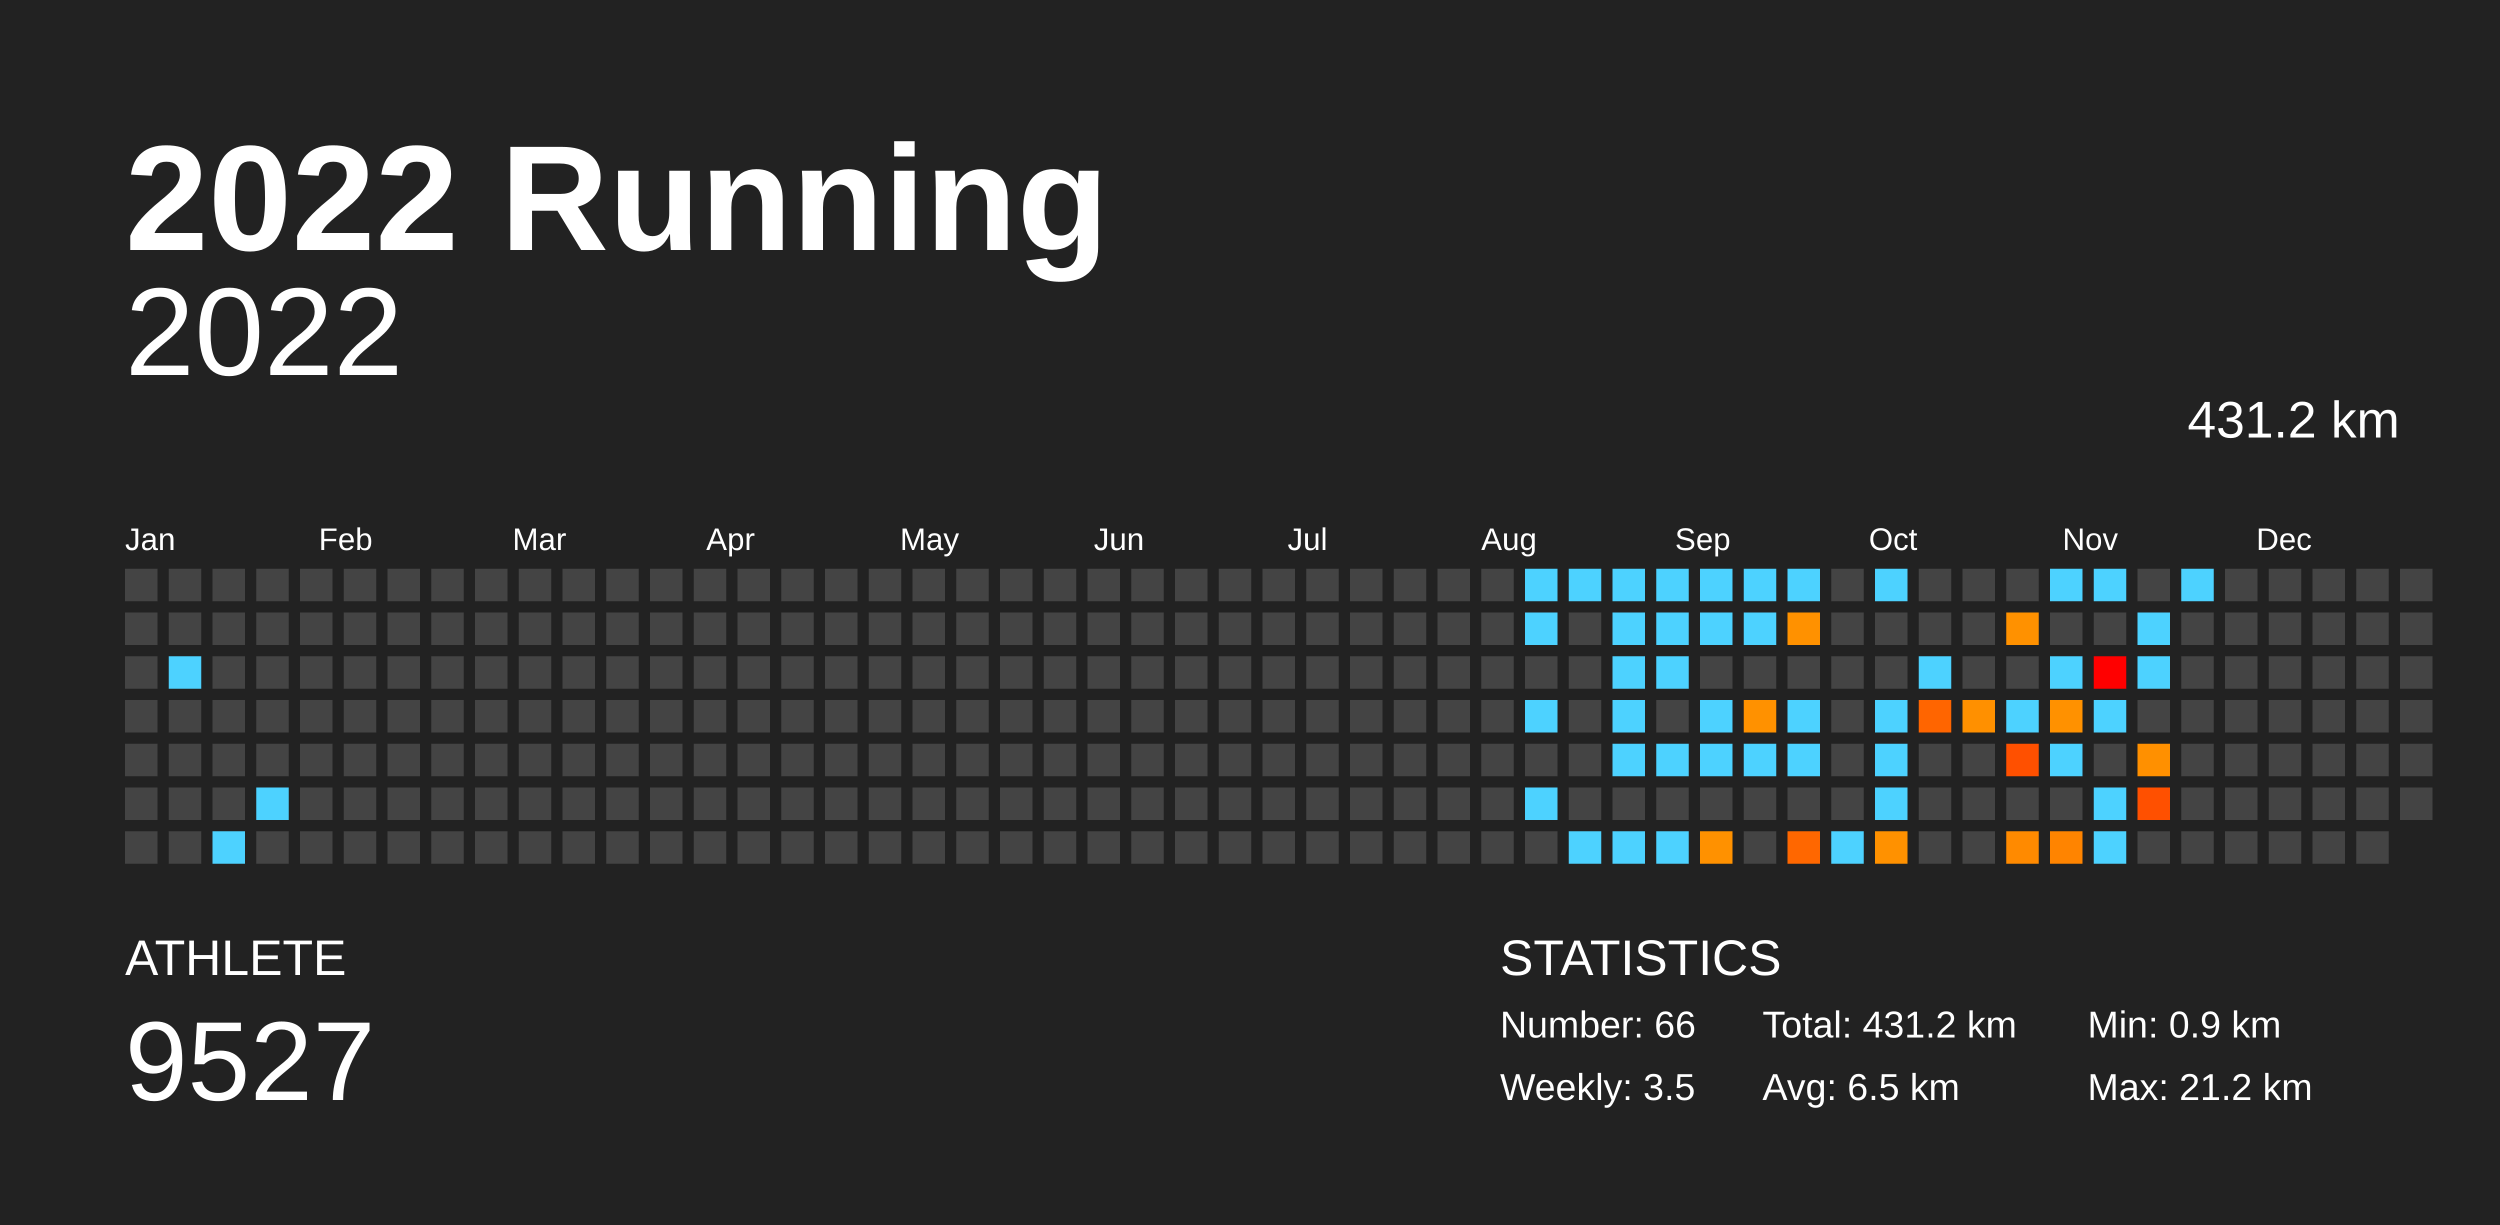
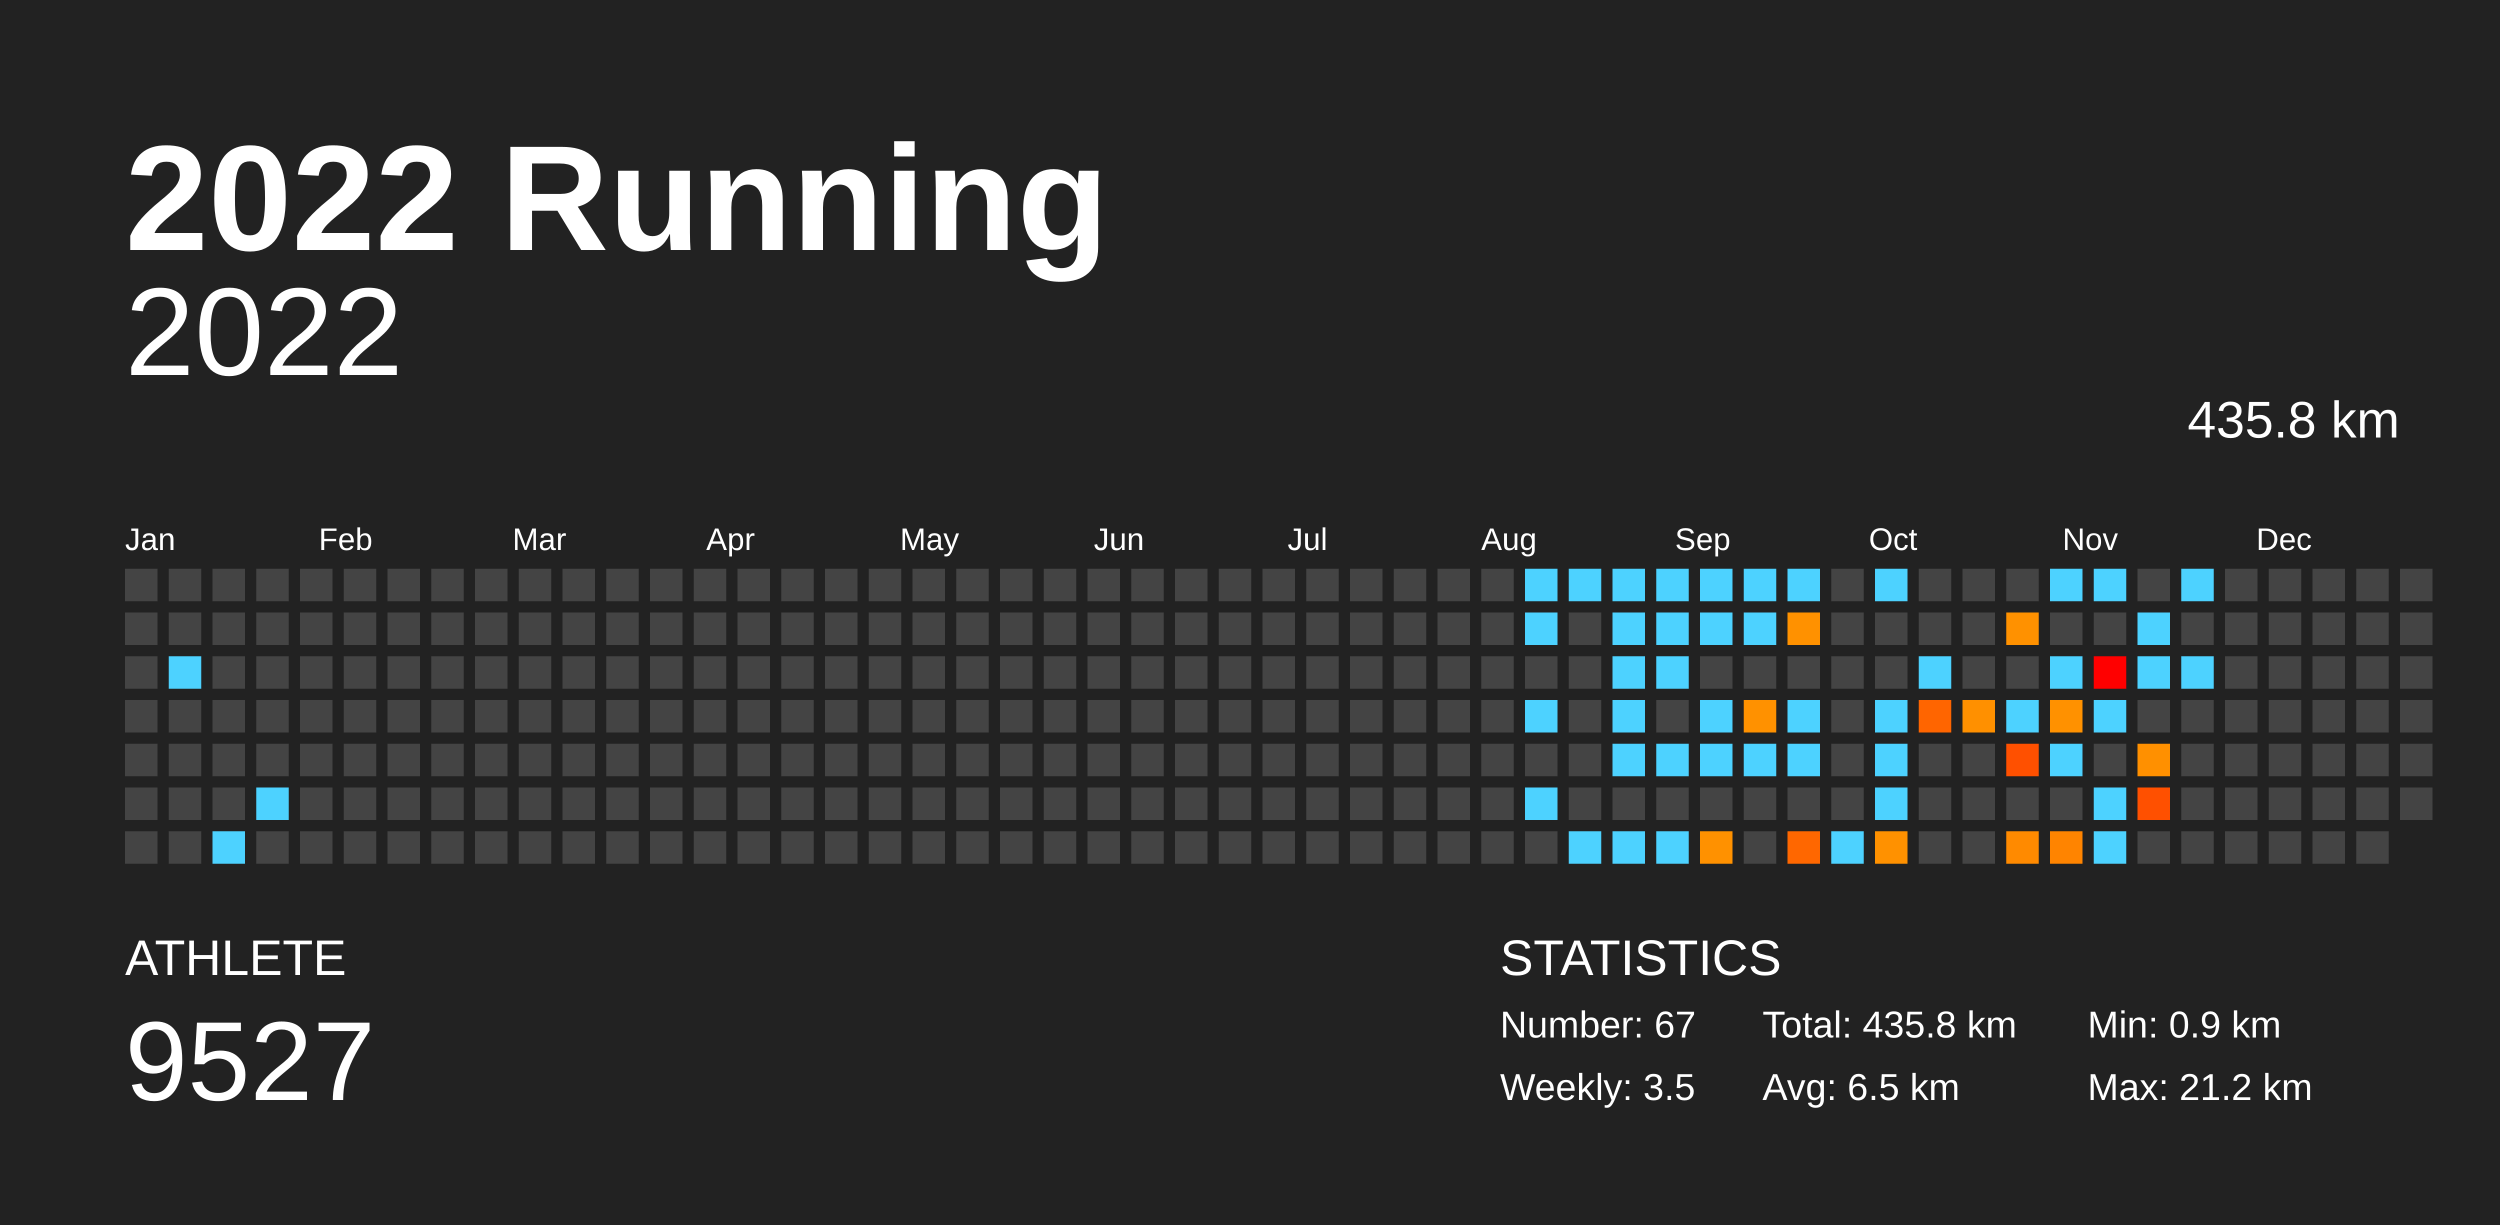
<svg xmlns="http://www.w3.org/2000/svg" baseProfile="full" height="98mm" version="1.1" viewBox="0,0,200,98" width="200mm">
  <defs />
  <rect fill="#222222" height="98" width="200" x="0" y="0" />
  <text fill="#FFFFFF" style="font-size:12px; font-family:Arial; font-weight:bold;" x="10" y="20">2022 Running</text>
  <text fill="#FFFFFF" style="font-size:4px; font-family:Arial" x="10" y="78">ATHLETE</text>
  <text fill="#FFFFFF" style="font-size:9px; font-family:Arial" x="10" y="88">9527</text>
  <text fill="#FFFFFF" style="font-size:4px; font-family:Arial" x="120" y="78">STATISTICS</text>
-   <text fill="#FFFFFF" style="font-size:3px; font-family:Arial" x="120" y="83">Number: 66</text>
+   <text fill="#FFFFFF" style="font-size:3px; font-family:Arial" x="120" y="83">Number: 67</text>
  <text fill="#FFFFFF" style="font-size:3px; font-family:Arial" x="120" y="88">Weekly: 3.5</text>
-   <text fill="#FFFFFF" style="font-size:3px; font-family:Arial" x="141" y="83">Total: 431.2 km</text>
+   <text fill="#FFFFFF" style="font-size:3px; font-family:Arial" x="141" y="83">Total: 435.8 km</text>
  <text fill="#FFFFFF" style="font-size:3px; font-family:Arial" x="141" y="88">Avg: 6.5 km</text>
  <text fill="#FFFFFF" style="font-size:3px; font-family:Arial" x="167" y="83">Min: 0.9 km</text>
  <text fill="#FFFFFF" style="font-size:3px; font-family:Arial" x="167" y="88">Max: 21.2 km</text>
  <text alignment-baseline="hanging" fill="#FFFFFF" style="font-size:10.0px; font-family:Arial;" x="10" y="30">2022</text>
-   <text alignment-baseline="hanging" fill="#FFFFFF" style="font-size:4.125px; font-family:Arial;" x="175" y="35">431.2 km</text>
+   <text alignment-baseline="hanging" fill="#FFFFFF" style="font-size:4.125px; font-family:Arial;" x="175" y="35">435.8 km</text>
  <text fill="#FFFFFF" style="font-size:2.5px; font-family:Arial" x="10.0" y="44">Jan</text>
  <text fill="#FFFFFF" style="font-size:2.5px; font-family:Arial" x="25.5" y="44">Feb</text>
  <text fill="#FFFFFF" style="font-size:2.5px; font-family:Arial" x="41.0" y="44">Mar</text>
  <text fill="#FFFFFF" style="font-size:2.5px; font-family:Arial" x="56.5" y="44">Apr</text>
  <text fill="#FFFFFF" style="font-size:2.5px; font-family:Arial" x="72.0" y="44">May</text>
  <text fill="#FFFFFF" style="font-size:2.5px; font-family:Arial" x="87.5" y="44">Jun</text>
  <text fill="#FFFFFF" style="font-size:2.5px; font-family:Arial" x="103.0" y="44">Jul</text>
  <text fill="#FFFFFF" style="font-size:2.5px; font-family:Arial" x="118.5" y="44">Aug</text>
  <text fill="#FFFFFF" style="font-size:2.5px; font-family:Arial" x="134.0" y="44">Sep</text>
  <text fill="#FFFFFF" style="font-size:2.5px; font-family:Arial" x="149.5" y="44">Oct</text>
  <text fill="#FFFFFF" style="font-size:2.5px; font-family:Arial" x="165.0" y="44">Nov</text>
  <text fill="#FFFFFF" style="font-size:2.5px; font-family:Arial" x="180.5" y="44">Dec</text>
  <rect fill="#444444" height="2.6" width="2.6" x="10.0" y="45.5" />
  <rect fill="#444444" height="2.6" width="2.6" x="10.0" y="49.0" />
  <rect fill="#444444" height="2.6" width="2.6" x="10.0" y="52.5" />
  <rect fill="#444444" height="2.6" width="2.6" x="10.0" y="56.0" />
  <rect fill="#444444" height="2.6" width="2.6" x="10.0" y="59.5" />
  <rect fill="#444444" height="2.6" width="2.6" x="10.0" y="63.0" />
  <rect fill="#444444" height="2.6" width="2.6" x="10.0" y="66.5" />
  <rect fill="#444444" height="2.6" width="2.6" x="13.5" y="45.5" />
  <rect fill="#444444" height="2.6" width="2.6" x="13.5" y="49.0" />
  <rect fill="#4dd2ff" height="2.6" width="2.6" x="13.5" y="52.5" />
  <rect fill="#444444" height="2.6" width="2.6" x="13.5" y="56.0" />
  <rect fill="#444444" height="2.6" width="2.6" x="13.5" y="59.5" />
  <rect fill="#444444" height="2.6" width="2.6" x="13.5" y="63.0" />
  <rect fill="#444444" height="2.6" width="2.6" x="13.5" y="66.5" />
  <rect fill="#444444" height="2.6" width="2.6" x="17.0" y="45.5" />
  <rect fill="#444444" height="2.6" width="2.6" x="17.0" y="49.0" />
  <rect fill="#444444" height="2.6" width="2.6" x="17.0" y="52.5" />
  <rect fill="#444444" height="2.6" width="2.6" x="17.0" y="56.0" />
  <rect fill="#444444" height="2.6" width="2.6" x="17.0" y="59.5" />
  <rect fill="#444444" height="2.6" width="2.6" x="17.0" y="63.0" />
  <rect fill="#4dd2ff" height="2.6" width="2.6" x="17.0" y="66.5" />
  <rect fill="#444444" height="2.6" width="2.6" x="20.5" y="45.5" />
  <rect fill="#444444" height="2.6" width="2.6" x="20.5" y="49.0" />
  <rect fill="#444444" height="2.6" width="2.6" x="20.5" y="52.5" />
  <rect fill="#444444" height="2.6" width="2.6" x="20.5" y="56.0" />
  <rect fill="#444444" height="2.6" width="2.6" x="20.5" y="59.5" />
  <rect fill="#4dd2ff" height="2.6" width="2.6" x="20.5" y="63.0" />
  <rect fill="#444444" height="2.6" width="2.6" x="20.5" y="66.5" />
  <rect fill="#444444" height="2.6" width="2.6" x="24.0" y="45.5" />
  <rect fill="#444444" height="2.6" width="2.6" x="24.0" y="49.0" />
  <rect fill="#444444" height="2.6" width="2.6" x="24.0" y="52.5" />
  <rect fill="#444444" height="2.6" width="2.6" x="24.0" y="56.0" />
  <rect fill="#444444" height="2.6" width="2.6" x="24.0" y="59.5" />
  <rect fill="#444444" height="2.6" width="2.6" x="24.0" y="63.0" />
  <rect fill="#444444" height="2.6" width="2.6" x="24.0" y="66.5" />
  <rect fill="#444444" height="2.6" width="2.6" x="27.5" y="45.5" />
  <rect fill="#444444" height="2.6" width="2.6" x="27.5" y="49.0" />
  <rect fill="#444444" height="2.6" width="2.6" x="27.5" y="52.5" />
  <rect fill="#444444" height="2.6" width="2.6" x="27.5" y="56.0" />
  <rect fill="#444444" height="2.6" width="2.6" x="27.5" y="59.5" />
  <rect fill="#444444" height="2.6" width="2.6" x="27.5" y="63.0" />
  <rect fill="#444444" height="2.6" width="2.6" x="27.5" y="66.5" />
  <rect fill="#444444" height="2.6" width="2.6" x="31.0" y="45.5" />
  <rect fill="#444444" height="2.6" width="2.6" x="31.0" y="49.0" />
  <rect fill="#444444" height="2.6" width="2.6" x="31.0" y="52.5" />
  <rect fill="#444444" height="2.6" width="2.6" x="31.0" y="56.0" />
  <rect fill="#444444" height="2.6" width="2.6" x="31.0" y="59.5" />
  <rect fill="#444444" height="2.6" width="2.6" x="31.0" y="63.0" />
  <rect fill="#444444" height="2.6" width="2.6" x="31.0" y="66.5" />
  <rect fill="#444444" height="2.6" width="2.6" x="34.5" y="45.5" />
  <rect fill="#444444" height="2.6" width="2.6" x="34.5" y="49.0" />
  <rect fill="#444444" height="2.6" width="2.6" x="34.5" y="52.5" />
  <rect fill="#444444" height="2.6" width="2.6" x="34.5" y="56.0" />
  <rect fill="#444444" height="2.6" width="2.6" x="34.5" y="59.5" />
  <rect fill="#444444" height="2.6" width="2.6" x="34.5" y="63.0" />
  <rect fill="#444444" height="2.6" width="2.6" x="34.5" y="66.5" />
  <rect fill="#444444" height="2.6" width="2.6" x="38.0" y="45.5" />
  <rect fill="#444444" height="2.6" width="2.6" x="38.0" y="49.0" />
  <rect fill="#444444" height="2.6" width="2.6" x="38.0" y="52.5" />
  <rect fill="#444444" height="2.6" width="2.6" x="38.0" y="56.0" />
  <rect fill="#444444" height="2.6" width="2.6" x="38.0" y="59.5" />
  <rect fill="#444444" height="2.6" width="2.6" x="38.0" y="63.0" />
  <rect fill="#444444" height="2.6" width="2.6" x="38.0" y="66.5" />
  <rect fill="#444444" height="2.6" width="2.6" x="41.5" y="45.5" />
  <rect fill="#444444" height="2.6" width="2.6" x="41.5" y="49.0" />
  <rect fill="#444444" height="2.6" width="2.6" x="41.5" y="52.5" />
  <rect fill="#444444" height="2.6" width="2.6" x="41.5" y="56.0" />
  <rect fill="#444444" height="2.6" width="2.6" x="41.5" y="59.5" />
  <rect fill="#444444" height="2.6" width="2.6" x="41.5" y="63.0" />
  <rect fill="#444444" height="2.6" width="2.6" x="41.5" y="66.5" />
  <rect fill="#444444" height="2.6" width="2.6" x="45.0" y="45.5" />
  <rect fill="#444444" height="2.6" width="2.6" x="45.0" y="49.0" />
  <rect fill="#444444" height="2.6" width="2.6" x="45.0" y="52.5" />
  <rect fill="#444444" height="2.6" width="2.6" x="45.0" y="56.0" />
  <rect fill="#444444" height="2.6" width="2.6" x="45.0" y="59.5" />
  <rect fill="#444444" height="2.6" width="2.6" x="45.0" y="63.0" />
  <rect fill="#444444" height="2.6" width="2.6" x="45.0" y="66.5" />
  <rect fill="#444444" height="2.6" width="2.6" x="48.5" y="45.5" />
  <rect fill="#444444" height="2.6" width="2.6" x="48.5" y="49.0" />
  <rect fill="#444444" height="2.6" width="2.6" x="48.5" y="52.5" />
  <rect fill="#444444" height="2.6" width="2.6" x="48.5" y="56.0" />
  <rect fill="#444444" height="2.6" width="2.6" x="48.5" y="59.5" />
  <rect fill="#444444" height="2.6" width="2.6" x="48.5" y="63.0" />
  <rect fill="#444444" height="2.6" width="2.6" x="48.5" y="66.5" />
  <rect fill="#444444" height="2.6" width="2.6" x="52.0" y="45.5" />
  <rect fill="#444444" height="2.6" width="2.6" x="52.0" y="49.0" />
  <rect fill="#444444" height="2.6" width="2.6" x="52.0" y="52.5" />
  <rect fill="#444444" height="2.6" width="2.6" x="52.0" y="56.0" />
  <rect fill="#444444" height="2.6" width="2.6" x="52.0" y="59.5" />
  <rect fill="#444444" height="2.6" width="2.6" x="52.0" y="63.0" />
  <rect fill="#444444" height="2.6" width="2.6" x="52.0" y="66.5" />
  <rect fill="#444444" height="2.6" width="2.6" x="55.5" y="45.5" />
  <rect fill="#444444" height="2.6" width="2.6" x="55.5" y="49.0" />
  <rect fill="#444444" height="2.6" width="2.6" x="55.5" y="52.5" />
  <rect fill="#444444" height="2.6" width="2.6" x="55.5" y="56.0" />
  <rect fill="#444444" height="2.6" width="2.6" x="55.5" y="59.5" />
  <rect fill="#444444" height="2.6" width="2.6" x="55.5" y="63.0" />
  <rect fill="#444444" height="2.6" width="2.6" x="55.5" y="66.5" />
  <rect fill="#444444" height="2.6" width="2.6" x="59.0" y="45.5" />
  <rect fill="#444444" height="2.6" width="2.6" x="59.0" y="49.0" />
  <rect fill="#444444" height="2.6" width="2.6" x="59.0" y="52.5" />
  <rect fill="#444444" height="2.6" width="2.6" x="59.0" y="56.0" />
  <rect fill="#444444" height="2.6" width="2.6" x="59.0" y="59.5" />
  <rect fill="#444444" height="2.6" width="2.6" x="59.0" y="63.0" />
  <rect fill="#444444" height="2.6" width="2.6" x="59.0" y="66.5" />
  <rect fill="#444444" height="2.6" width="2.6" x="62.5" y="45.5" />
  <rect fill="#444444" height="2.6" width="2.6" x="62.5" y="49.0" />
  <rect fill="#444444" height="2.6" width="2.6" x="62.5" y="52.5" />
  <rect fill="#444444" height="2.6" width="2.6" x="62.5" y="56.0" />
  <rect fill="#444444" height="2.6" width="2.6" x="62.5" y="59.5" />
  <rect fill="#444444" height="2.6" width="2.6" x="62.5" y="63.0" />
  <rect fill="#444444" height="2.6" width="2.6" x="62.5" y="66.5" />
  <rect fill="#444444" height="2.6" width="2.6" x="66.0" y="45.5" />
  <rect fill="#444444" height="2.6" width="2.6" x="66.0" y="49.0" />
  <rect fill="#444444" height="2.6" width="2.6" x="66.0" y="52.5" />
  <rect fill="#444444" height="2.6" width="2.6" x="66.0" y="56.0" />
  <rect fill="#444444" height="2.6" width="2.6" x="66.0" y="59.5" />
  <rect fill="#444444" height="2.6" width="2.6" x="66.0" y="63.0" />
  <rect fill="#444444" height="2.6" width="2.6" x="66.0" y="66.5" />
  <rect fill="#444444" height="2.6" width="2.6" x="69.5" y="45.5" />
  <rect fill="#444444" height="2.6" width="2.6" x="69.5" y="49.0" />
  <rect fill="#444444" height="2.6" width="2.6" x="69.5" y="52.5" />
  <rect fill="#444444" height="2.6" width="2.6" x="69.5" y="56.0" />
  <rect fill="#444444" height="2.6" width="2.6" x="69.5" y="59.5" />
  <rect fill="#444444" height="2.6" width="2.6" x="69.5" y="63.0" />
  <rect fill="#444444" height="2.6" width="2.6" x="69.5" y="66.5" />
  <rect fill="#444444" height="2.6" width="2.6" x="73.0" y="45.5" />
  <rect fill="#444444" height="2.6" width="2.6" x="73.0" y="49.0" />
  <rect fill="#444444" height="2.6" width="2.6" x="73.0" y="52.5" />
  <rect fill="#444444" height="2.6" width="2.6" x="73.0" y="56.0" />
  <rect fill="#444444" height="2.6" width="2.6" x="73.0" y="59.5" />
  <rect fill="#444444" height="2.6" width="2.6" x="73.0" y="63.0" />
  <rect fill="#444444" height="2.6" width="2.6" x="73.0" y="66.5" />
  <rect fill="#444444" height="2.6" width="2.6" x="76.5" y="45.5" />
  <rect fill="#444444" height="2.6" width="2.6" x="76.5" y="49.0" />
  <rect fill="#444444" height="2.6" width="2.6" x="76.5" y="52.5" />
  <rect fill="#444444" height="2.6" width="2.6" x="76.5" y="56.0" />
  <rect fill="#444444" height="2.6" width="2.6" x="76.5" y="59.5" />
  <rect fill="#444444" height="2.6" width="2.6" x="76.5" y="63.0" />
  <rect fill="#444444" height="2.6" width="2.6" x="76.5" y="66.5" />
  <rect fill="#444444" height="2.6" width="2.6" x="80.0" y="45.5" />
  <rect fill="#444444" height="2.6" width="2.6" x="80.0" y="49.0" />
  <rect fill="#444444" height="2.6" width="2.6" x="80.0" y="52.5" />
  <rect fill="#444444" height="2.6" width="2.6" x="80.0" y="56.0" />
  <rect fill="#444444" height="2.6" width="2.6" x="80.0" y="59.5" />
  <rect fill="#444444" height="2.6" width="2.6" x="80.0" y="63.0" />
  <rect fill="#444444" height="2.6" width="2.6" x="80.0" y="66.5" />
  <rect fill="#444444" height="2.6" width="2.6" x="83.5" y="45.5" />
  <rect fill="#444444" height="2.6" width="2.6" x="83.5" y="49.0" />
  <rect fill="#444444" height="2.6" width="2.6" x="83.5" y="52.5" />
  <rect fill="#444444" height="2.6" width="2.6" x="83.5" y="56.0" />
  <rect fill="#444444" height="2.6" width="2.6" x="83.5" y="59.5" />
  <rect fill="#444444" height="2.6" width="2.6" x="83.5" y="63.0" />
  <rect fill="#444444" height="2.6" width="2.6" x="83.5" y="66.5" />
  <rect fill="#444444" height="2.6" width="2.6" x="87.0" y="45.5" />
  <rect fill="#444444" height="2.6" width="2.6" x="87.0" y="49.0" />
  <rect fill="#444444" height="2.6" width="2.6" x="87.0" y="52.5" />
  <rect fill="#444444" height="2.6" width="2.6" x="87.0" y="56.0" />
  <rect fill="#444444" height="2.6" width="2.6" x="87.0" y="59.5" />
  <rect fill="#444444" height="2.6" width="2.6" x="87.0" y="63.0" />
  <rect fill="#444444" height="2.6" width="2.6" x="87.0" y="66.5" />
  <rect fill="#444444" height="2.6" width="2.6" x="90.5" y="45.5" />
  <rect fill="#444444" height="2.6" width="2.6" x="90.5" y="49.0" />
  <rect fill="#444444" height="2.6" width="2.6" x="90.5" y="52.5" />
  <rect fill="#444444" height="2.6" width="2.6" x="90.5" y="56.0" />
  <rect fill="#444444" height="2.6" width="2.6" x="90.5" y="59.5" />
  <rect fill="#444444" height="2.6" width="2.6" x="90.5" y="63.0" />
  <rect fill="#444444" height="2.6" width="2.6" x="90.5" y="66.5" />
  <rect fill="#444444" height="2.6" width="2.6" x="94.0" y="45.5" />
  <rect fill="#444444" height="2.6" width="2.6" x="94.0" y="49.0" />
  <rect fill="#444444" height="2.6" width="2.6" x="94.0" y="52.5" />
  <rect fill="#444444" height="2.6" width="2.6" x="94.0" y="56.0" />
  <rect fill="#444444" height="2.6" width="2.6" x="94.0" y="59.5" />
  <rect fill="#444444" height="2.6" width="2.6" x="94.0" y="63.0" />
  <rect fill="#444444" height="2.6" width="2.6" x="94.0" y="66.5" />
  <rect fill="#444444" height="2.6" width="2.6" x="97.5" y="45.5" />
  <rect fill="#444444" height="2.6" width="2.6" x="97.5" y="49.0" />
  <rect fill="#444444" height="2.6" width="2.6" x="97.5" y="52.5" />
  <rect fill="#444444" height="2.6" width="2.6" x="97.5" y="56.0" />
  <rect fill="#444444" height="2.6" width="2.6" x="97.5" y="59.5" />
  <rect fill="#444444" height="2.6" width="2.6" x="97.5" y="63.0" />
  <rect fill="#444444" height="2.6" width="2.6" x="97.5" y="66.5" />
  <rect fill="#444444" height="2.6" width="2.6" x="101.0" y="45.5" />
  <rect fill="#444444" height="2.6" width="2.6" x="101.0" y="49.0" />
  <rect fill="#444444" height="2.6" width="2.6" x="101.0" y="52.5" />
  <rect fill="#444444" height="2.6" width="2.6" x="101.0" y="56.0" />
  <rect fill="#444444" height="2.6" width="2.6" x="101.0" y="59.5" />
  <rect fill="#444444" height="2.6" width="2.6" x="101.0" y="63.0" />
  <rect fill="#444444" height="2.6" width="2.6" x="101.0" y="66.5" />
  <rect fill="#444444" height="2.6" width="2.6" x="104.5" y="45.5" />
  <rect fill="#444444" height="2.6" width="2.6" x="104.5" y="49.0" />
  <rect fill="#444444" height="2.6" width="2.6" x="104.5" y="52.5" />
  <rect fill="#444444" height="2.6" width="2.6" x="104.5" y="56.0" />
  <rect fill="#444444" height="2.6" width="2.6" x="104.5" y="59.5" />
  <rect fill="#444444" height="2.6" width="2.6" x="104.5" y="63.0" />
  <rect fill="#444444" height="2.6" width="2.6" x="104.5" y="66.5" />
  <rect fill="#444444" height="2.6" width="2.6" x="108.0" y="45.5" />
  <rect fill="#444444" height="2.6" width="2.6" x="108.0" y="49.0" />
  <rect fill="#444444" height="2.6" width="2.6" x="108.0" y="52.5" />
  <rect fill="#444444" height="2.6" width="2.6" x="108.0" y="56.0" />
  <rect fill="#444444" height="2.6" width="2.6" x="108.0" y="59.5" />
  <rect fill="#444444" height="2.6" width="2.6" x="108.0" y="63.0" />
  <rect fill="#444444" height="2.6" width="2.6" x="108.0" y="66.5" />
  <rect fill="#444444" height="2.6" width="2.6" x="111.5" y="45.5" />
  <rect fill="#444444" height="2.6" width="2.6" x="111.5" y="49.0" />
  <rect fill="#444444" height="2.6" width="2.6" x="111.5" y="52.5" />
  <rect fill="#444444" height="2.6" width="2.6" x="111.5" y="56.0" />
  <rect fill="#444444" height="2.6" width="2.6" x="111.5" y="59.5" />
  <rect fill="#444444" height="2.6" width="2.6" x="111.5" y="63.0" />
  <rect fill="#444444" height="2.6" width="2.6" x="111.5" y="66.5" />
  <rect fill="#444444" height="2.6" width="2.6" x="115.0" y="45.5" />
  <rect fill="#444444" height="2.6" width="2.6" x="115.0" y="49.0" />
  <rect fill="#444444" height="2.6" width="2.6" x="115.0" y="52.5" />
  <rect fill="#444444" height="2.6" width="2.6" x="115.0" y="56.0" />
  <rect fill="#444444" height="2.6" width="2.6" x="115.0" y="59.5" />
  <rect fill="#444444" height="2.6" width="2.6" x="115.0" y="63.0" />
  <rect fill="#444444" height="2.6" width="2.6" x="115.0" y="66.5" />
  <rect fill="#444444" height="2.6" width="2.6" x="118.5" y="45.5" />
  <rect fill="#444444" height="2.6" width="2.6" x="118.5" y="49.0" />
  <rect fill="#444444" height="2.6" width="2.6" x="118.5" y="52.5" />
  <rect fill="#444444" height="2.6" width="2.6" x="118.5" y="56.0" />
  <rect fill="#444444" height="2.6" width="2.6" x="118.5" y="59.5" />
  <rect fill="#444444" height="2.6" width="2.6" x="118.5" y="63.0" />
  <rect fill="#444444" height="2.6" width="2.6" x="118.5" y="66.5" />
  <rect fill="#4dd2ff" height="2.6" width="2.6" x="122.0" y="45.5" />
  <rect fill="#4dd2ff" height="2.6" width="2.6" x="122.0" y="49.0" />
  <rect fill="#444444" height="2.6" width="2.6" x="122.0" y="52.5" />
  <rect fill="#4dd2ff" height="2.6" width="2.6" x="122.0" y="56.0" />
  <rect fill="#444444" height="2.6" width="2.6" x="122.0" y="59.5" />
  <rect fill="#4dd2ff" height="2.6" width="2.6" x="122.0" y="63.0" />
  <rect fill="#444444" height="2.6" width="2.6" x="122.0" y="66.5" />
  <rect fill="#4dd2ff" height="2.6" width="2.6" x="125.5" y="45.5" />
  <rect fill="#444444" height="2.6" width="2.6" x="125.5" y="49.0" />
  <rect fill="#444444" height="2.6" width="2.6" x="125.5" y="52.5" />
  <rect fill="#444444" height="2.6" width="2.6" x="125.5" y="56.0" />
  <rect fill="#444444" height="2.6" width="2.6" x="125.5" y="59.5" />
  <rect fill="#444444" height="2.6" width="2.6" x="125.5" y="63.0" />
  <rect fill="#4dd2ff" height="2.6" width="2.6" x="125.5" y="66.5" />
  <rect fill="#4dd2ff" height="2.6" width="2.6" x="129.0" y="45.5" />
  <rect fill="#4dd2ff" height="2.6" width="2.6" x="129.0" y="49.0" />
  <rect fill="#4dd2ff" height="2.6" width="2.6" x="129.0" y="52.5" />
  <rect fill="#4dd2ff" height="2.6" width="2.6" x="129.0" y="56.0" />
  <rect fill="#4dd2ff" height="2.6" width="2.6" x="129.0" y="59.5" />
  <rect fill="#444444" height="2.6" width="2.6" x="129.0" y="63.0" />
  <rect fill="#4dd2ff" height="2.6" width="2.6" x="129.0" y="66.5" />
  <rect fill="#4dd2ff" height="2.6" width="2.6" x="132.5" y="45.5" />
  <rect fill="#4dd2ff" height="2.6" width="2.6" x="132.5" y="49.0" />
  <rect fill="#4dd2ff" height="2.6" width="2.6" x="132.5" y="52.5" />
  <rect fill="#444444" height="2.6" width="2.6" x="132.5" y="56.0" />
  <rect fill="#4dd2ff" height="2.6" width="2.6" x="132.5" y="59.5" />
  <rect fill="#444444" height="2.6" width="2.6" x="132.5" y="63.0" />
  <rect fill="#4dd2ff" height="2.6" width="2.6" x="132.5" y="66.5" />
  <rect fill="#4dd2ff" height="2.6" width="2.6" x="136.0" y="45.5" />
  <rect fill="#4dd2ff" height="2.6" width="2.6" x="136.0" y="49.0" />
  <rect fill="#444444" height="2.6" width="2.6" x="136.0" y="52.5" />
  <rect fill="#4dd2ff" height="2.6" width="2.6" x="136.0" y="56.0" />
  <rect fill="#4dd2ff" height="2.6" width="2.6" x="136.0" y="59.5" />
  <rect fill="#444444" height="2.6" width="2.6" x="136.0" y="63.0" />
  <rect fill="#ff9100" height="2.6" width="2.6" x="136.0" y="66.5" />
  <rect fill="#4dd2ff" height="2.6" width="2.6" x="139.5" y="45.5" />
  <rect fill="#4dd2ff" height="2.6" width="2.6" x="139.5" y="49.0" />
  <rect fill="#444444" height="2.6" width="2.6" x="139.5" y="52.5" />
  <rect fill="#ff9100" height="2.6" width="2.6" x="139.5" y="56.0" />
  <rect fill="#4dd2ff" height="2.6" width="2.6" x="139.5" y="59.5" />
  <rect fill="#444444" height="2.6" width="2.6" x="139.5" y="63.0" />
  <rect fill="#444444" height="2.6" width="2.6" x="139.5" y="66.5" />
  <rect fill="#4dd2ff" height="2.6" width="2.6" x="143.0" y="45.5" />
  <rect fill="#ff9100" height="2.6" width="2.6" x="143.0" y="49.0" />
  <rect fill="#444444" height="2.6" width="2.6" x="143.0" y="52.5" />
  <rect fill="#4dd2ff" height="2.6" width="2.6" x="143.0" y="56.0" />
  <rect fill="#4dd2ff" height="2.6" width="2.6" x="143.0" y="59.5" />
  <rect fill="#444444" height="2.6" width="2.6" x="143.0" y="63.0" />
  <rect fill="#ff6700" height="2.6" width="2.6" x="143.0" y="66.5" />
  <rect fill="#444444" height="2.6" width="2.6" x="146.5" y="45.5" />
  <rect fill="#444444" height="2.6" width="2.6" x="146.5" y="49.0" />
  <rect fill="#444444" height="2.6" width="2.6" x="146.5" y="52.5" />
  <rect fill="#444444" height="2.6" width="2.6" x="146.5" y="56.0" />
  <rect fill="#444444" height="2.6" width="2.6" x="146.5" y="59.5" />
  <rect fill="#444444" height="2.6" width="2.6" x="146.5" y="63.0" />
  <rect fill="#4dd2ff" height="2.6" width="2.6" x="146.5" y="66.5" />
  <rect fill="#4dd2ff" height="2.6" width="2.6" x="150.0" y="45.5" />
  <rect fill="#444444" height="2.6" width="2.6" x="150.0" y="49.0" />
  <rect fill="#444444" height="2.6" width="2.6" x="150.0" y="52.5" />
  <rect fill="#4dd2ff" height="2.6" width="2.6" x="150.0" y="56.0" />
  <rect fill="#4dd2ff" height="2.6" width="2.6" x="150.0" y="59.5" />
  <rect fill="#4dd2ff" height="2.6" width="2.6" x="150.0" y="63.0" />
  <rect fill="#ff9100" height="2.6" width="2.6" x="150.0" y="66.5" />
  <rect fill="#444444" height="2.6" width="2.6" x="153.5" y="45.5" />
  <rect fill="#444444" height="2.6" width="2.6" x="153.5" y="49.0" />
  <rect fill="#4dd2ff" height="2.6" width="2.6" x="153.5" y="52.5" />
  <rect fill="#ff6500" height="2.6" width="2.6" x="153.5" y="56.0" />
  <rect fill="#444444" height="2.6" width="2.6" x="153.5" y="59.5" />
  <rect fill="#444444" height="2.6" width="2.6" x="153.5" y="63.0" />
  <rect fill="#444444" height="2.6" width="2.6" x="153.5" y="66.5" />
  <rect fill="#444444" height="2.6" width="2.6" x="157.0" y="45.5" />
  <rect fill="#444444" height="2.6" width="2.6" x="157.0" y="49.0" />
  <rect fill="#444444" height="2.6" width="2.6" x="157.0" y="52.5" />
  <rect fill="#ff9000" height="2.6" width="2.6" x="157.0" y="56.0" />
  <rect fill="#444444" height="2.6" width="2.6" x="157.0" y="59.5" />
  <rect fill="#444444" height="2.6" width="2.6" x="157.0" y="63.0" />
  <rect fill="#444444" height="2.6" width="2.6" x="157.0" y="66.5" />
  <rect fill="#444444" height="2.6" width="2.6" x="160.5" y="45.5" />
  <rect fill="#ff9100" height="2.6" width="2.6" x="160.5" y="49.0" />
  <rect fill="#444444" height="2.6" width="2.6" x="160.5" y="52.5" />
  <rect fill="#4dd2ff" height="2.6" width="2.6" x="160.5" y="56.0" />
  <rect fill="#ff5000" height="2.6" width="2.6" x="160.5" y="59.5" />
  <rect fill="#444444" height="2.6" width="2.6" x="160.5" y="63.0" />
  <rect fill="#ff8a00" height="2.6" width="2.6" x="160.5" y="66.5" />
  <rect fill="#4dd2ff" height="2.6" width="2.6" x="164.0" y="45.5" />
  <rect fill="#444444" height="2.6" width="2.6" x="164.0" y="49.0" />
  <rect fill="#4dd2ff" height="2.6" width="2.6" x="164.0" y="52.5" />
  <rect fill="#ff9100" height="2.6" width="2.6" x="164.0" y="56.0" />
  <rect fill="#4dd2ff" height="2.6" width="2.6" x="164.0" y="59.5" />
  <rect fill="#444444" height="2.6" width="2.6" x="164.0" y="63.0" />
  <rect fill="#ff8400" height="2.6" width="2.6" x="164.0" y="66.5" />
  <rect fill="#4dd2ff" height="2.6" width="2.6" x="167.5" y="45.5" />
  <rect fill="#444444" height="2.6" width="2.6" x="167.5" y="49.0" />
  <rect fill="red" height="2.6" width="2.6" x="167.5" y="52.5" />
  <rect fill="#4dd2ff" height="2.6" width="2.6" x="167.5" y="56.0" />
  <rect fill="#444444" height="2.6" width="2.6" x="167.5" y="59.5" />
  <rect fill="#4dd2ff" height="2.6" width="2.6" x="167.5" y="63.0" />
  <rect fill="#4dd2ff" height="2.6" width="2.6" x="167.5" y="66.5" />
  <rect fill="#444444" height="2.6" width="2.6" x="171.0" y="45.5" />
  <rect fill="#4dd2ff" height="2.6" width="2.6" x="171.0" y="49.0" />
  <rect fill="#4dd2ff" height="2.6" width="2.6" x="171.0" y="52.5" />
  <rect fill="#444444" height="2.6" width="2.6" x="171.0" y="56.0" />
  <rect fill="#ff9000" height="2.6" width="2.6" x="171.0" y="59.5" />
  <rect fill="#ff5000" height="2.6" width="2.6" x="171.0" y="63.0" />
  <rect fill="#444444" height="2.6" width="2.6" x="171.0" y="66.5" />
  <rect fill="#4dd2ff" height="2.6" width="2.6" x="174.5" y="45.5" />
  <rect fill="#444444" height="2.6" width="2.6" x="174.5" y="49.0" />
-   <rect fill="#444444" height="2.6" width="2.6" x="174.5" y="52.5" />
+   <rect fill="#4dd2ff" height="2.6" width="2.6" x="174.5" y="52.5" />
  <rect fill="#444444" height="2.6" width="2.6" x="174.5" y="56.0" />
  <rect fill="#444444" height="2.6" width="2.6" x="174.5" y="59.5" />
  <rect fill="#444444" height="2.6" width="2.6" x="174.5" y="63.0" />
  <rect fill="#444444" height="2.6" width="2.6" x="174.5" y="66.5" />
  <rect fill="#444444" height="2.6" width="2.6" x="178.0" y="45.5" />
  <rect fill="#444444" height="2.6" width="2.6" x="178.0" y="49.0" />
  <rect fill="#444444" height="2.6" width="2.6" x="178.0" y="52.5" />
  <rect fill="#444444" height="2.6" width="2.6" x="178.0" y="56.0" />
  <rect fill="#444444" height="2.6" width="2.6" x="178.0" y="59.5" />
  <rect fill="#444444" height="2.6" width="2.6" x="178.0" y="63.0" />
  <rect fill="#444444" height="2.6" width="2.6" x="178.0" y="66.5" />
  <rect fill="#444444" height="2.6" width="2.6" x="181.5" y="45.5" />
  <rect fill="#444444" height="2.6" width="2.6" x="181.5" y="49.0" />
  <rect fill="#444444" height="2.6" width="2.6" x="181.5" y="52.5" />
  <rect fill="#444444" height="2.6" width="2.6" x="181.5" y="56.0" />
  <rect fill="#444444" height="2.6" width="2.6" x="181.5" y="59.5" />
  <rect fill="#444444" height="2.6" width="2.6" x="181.5" y="63.0" />
  <rect fill="#444444" height="2.6" width="2.6" x="181.5" y="66.5" />
  <rect fill="#444444" height="2.6" width="2.6" x="185.0" y="45.5" />
  <rect fill="#444444" height="2.6" width="2.6" x="185.0" y="49.0" />
  <rect fill="#444444" height="2.6" width="2.6" x="185.0" y="52.5" />
  <rect fill="#444444" height="2.6" width="2.6" x="185.0" y="56.0" />
  <rect fill="#444444" height="2.6" width="2.6" x="185.0" y="59.5" />
  <rect fill="#444444" height="2.6" width="2.6" x="185.0" y="63.0" />
  <rect fill="#444444" height="2.6" width="2.6" x="185.0" y="66.5" />
  <rect fill="#444444" height="2.6" width="2.6" x="188.5" y="45.5" />
  <rect fill="#444444" height="2.6" width="2.6" x="188.5" y="49.0" />
  <rect fill="#444444" height="2.6" width="2.6" x="188.5" y="52.5" />
  <rect fill="#444444" height="2.6" width="2.6" x="188.5" y="56.0" />
  <rect fill="#444444" height="2.6" width="2.6" x="188.5" y="59.5" />
  <rect fill="#444444" height="2.6" width="2.6" x="188.5" y="63.0" />
  <rect fill="#444444" height="2.6" width="2.6" x="188.5" y="66.5" />
  <rect fill="#444444" height="2.6" width="2.6" x="192.0" y="45.5" />
  <rect fill="#444444" height="2.6" width="2.6" x="192.0" y="49.0" />
  <rect fill="#444444" height="2.6" width="2.6" x="192.0" y="52.5" />
  <rect fill="#444444" height="2.6" width="2.6" x="192.0" y="56.0" />
  <rect fill="#444444" height="2.6" width="2.6" x="192.0" y="59.5" />
  <rect fill="#444444" height="2.6" width="2.6" x="192.0" y="63.0" />
</svg>
